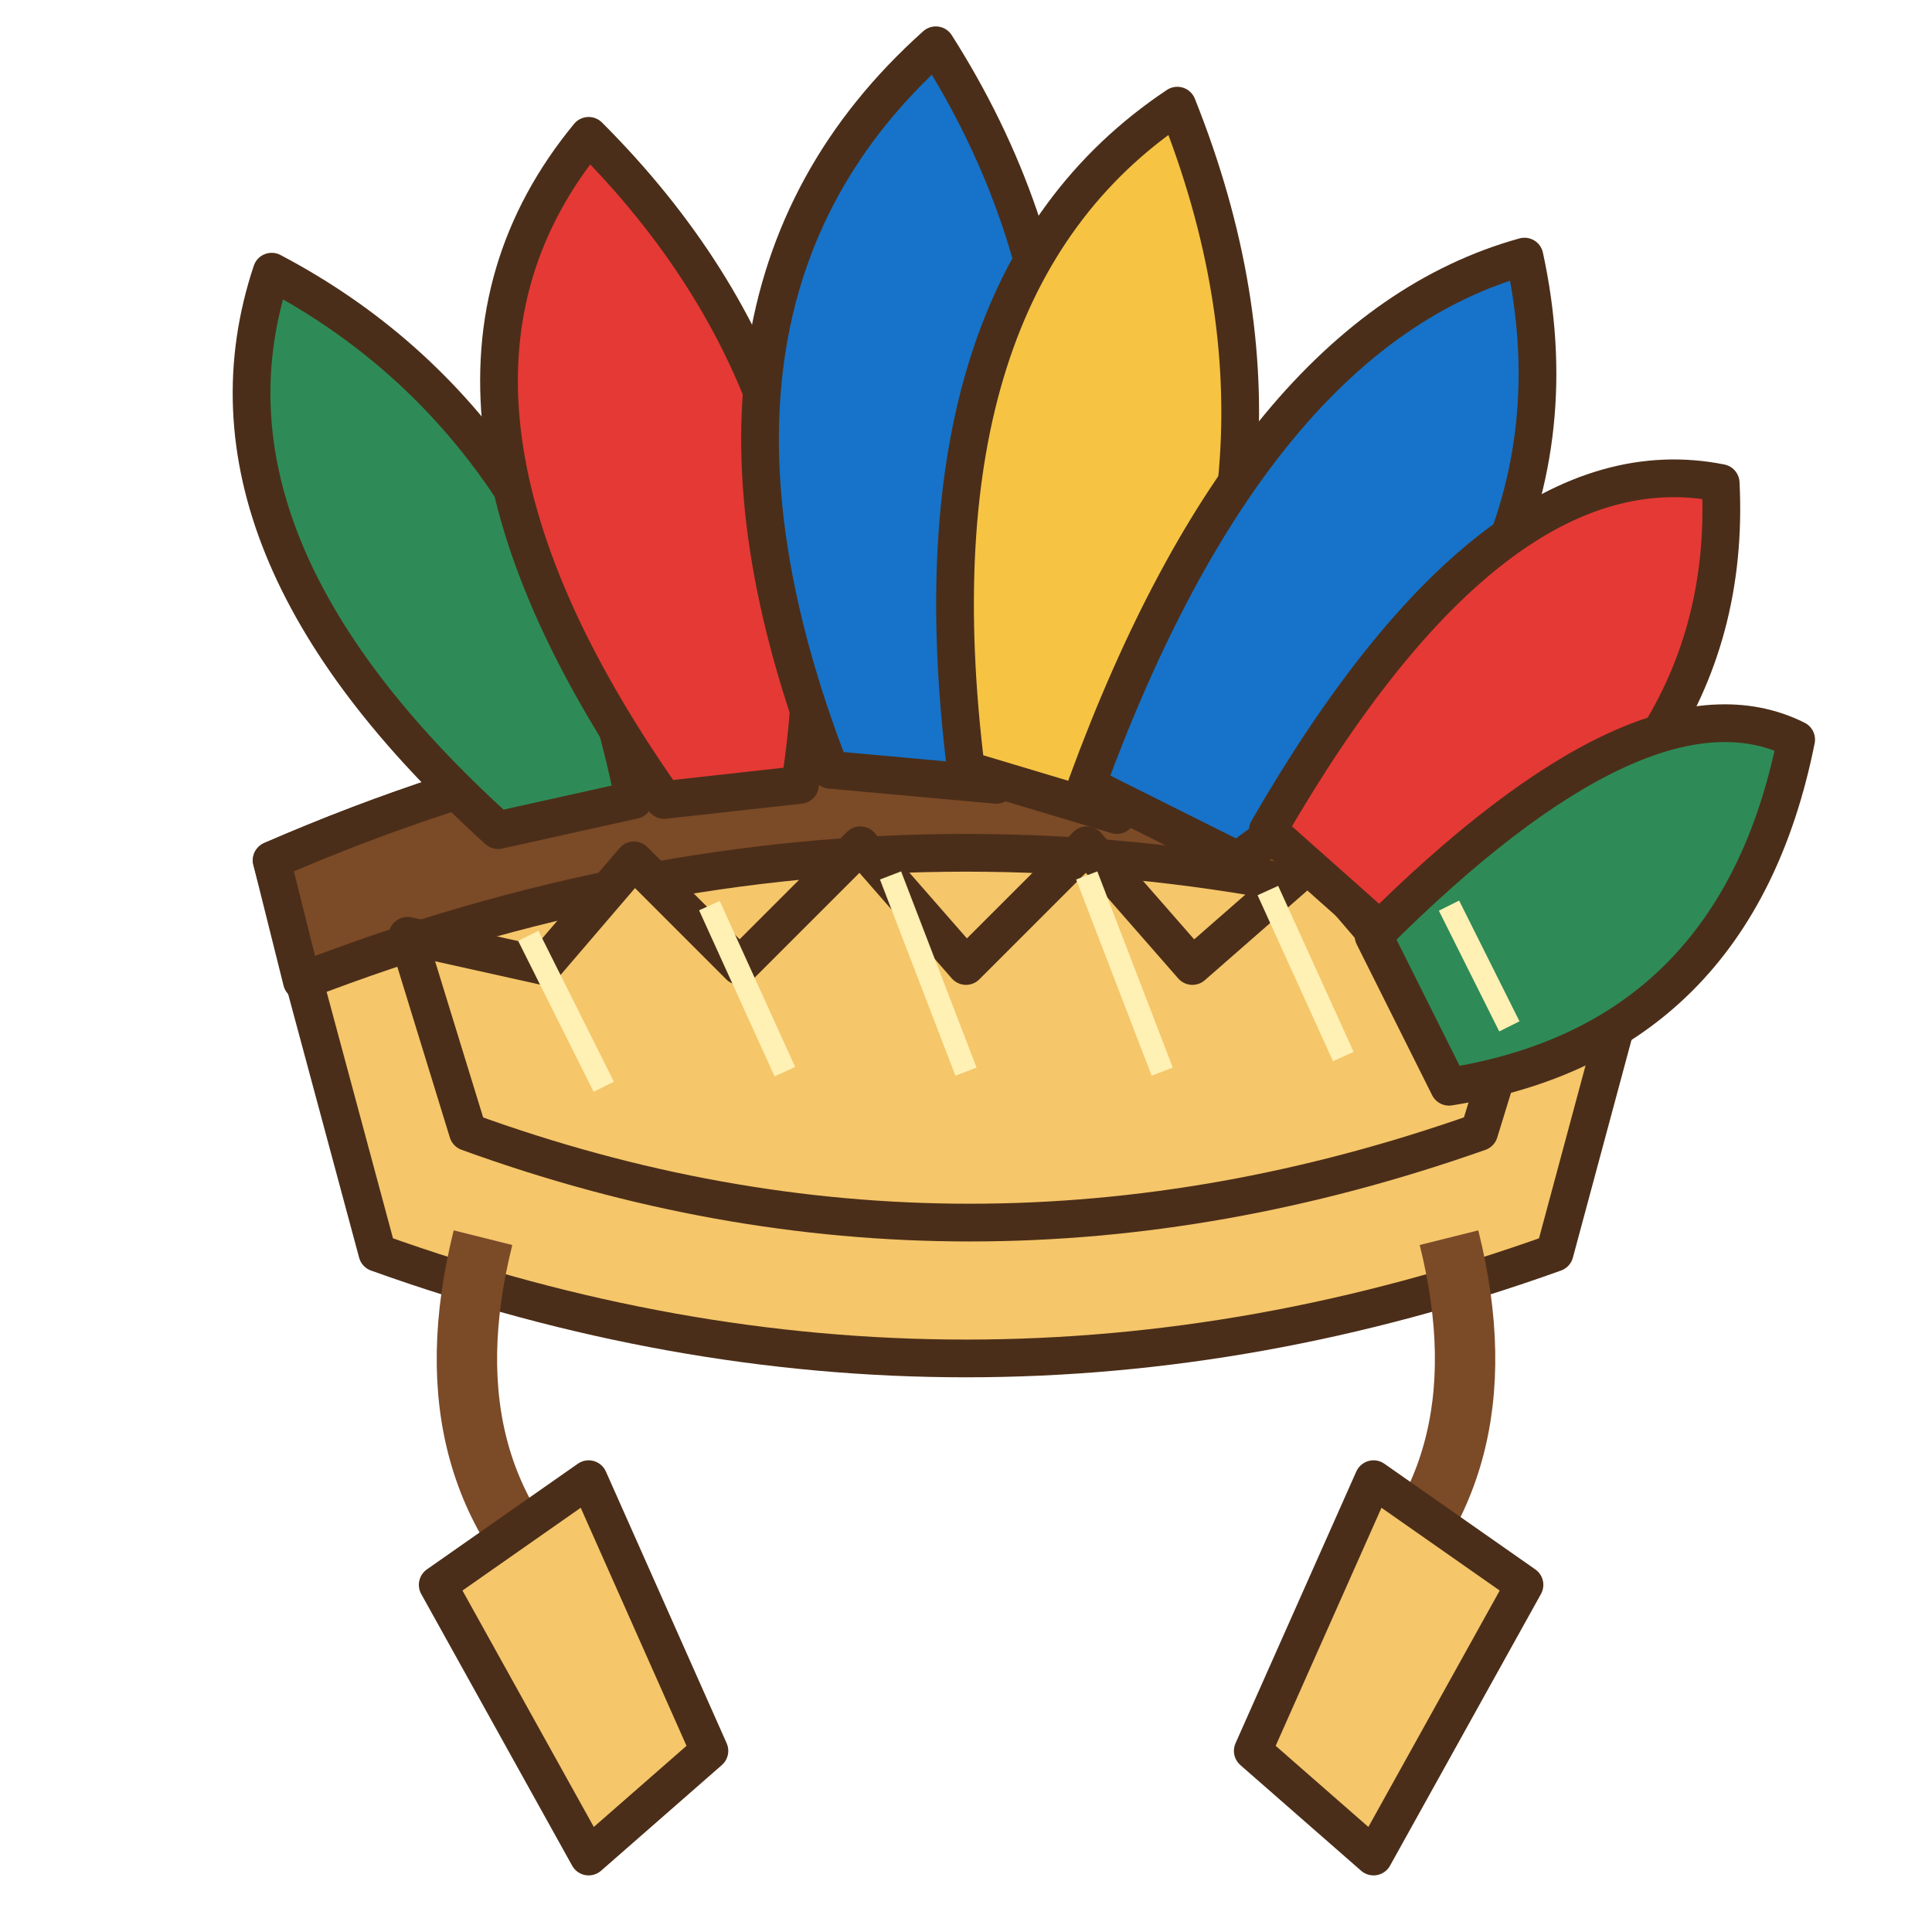
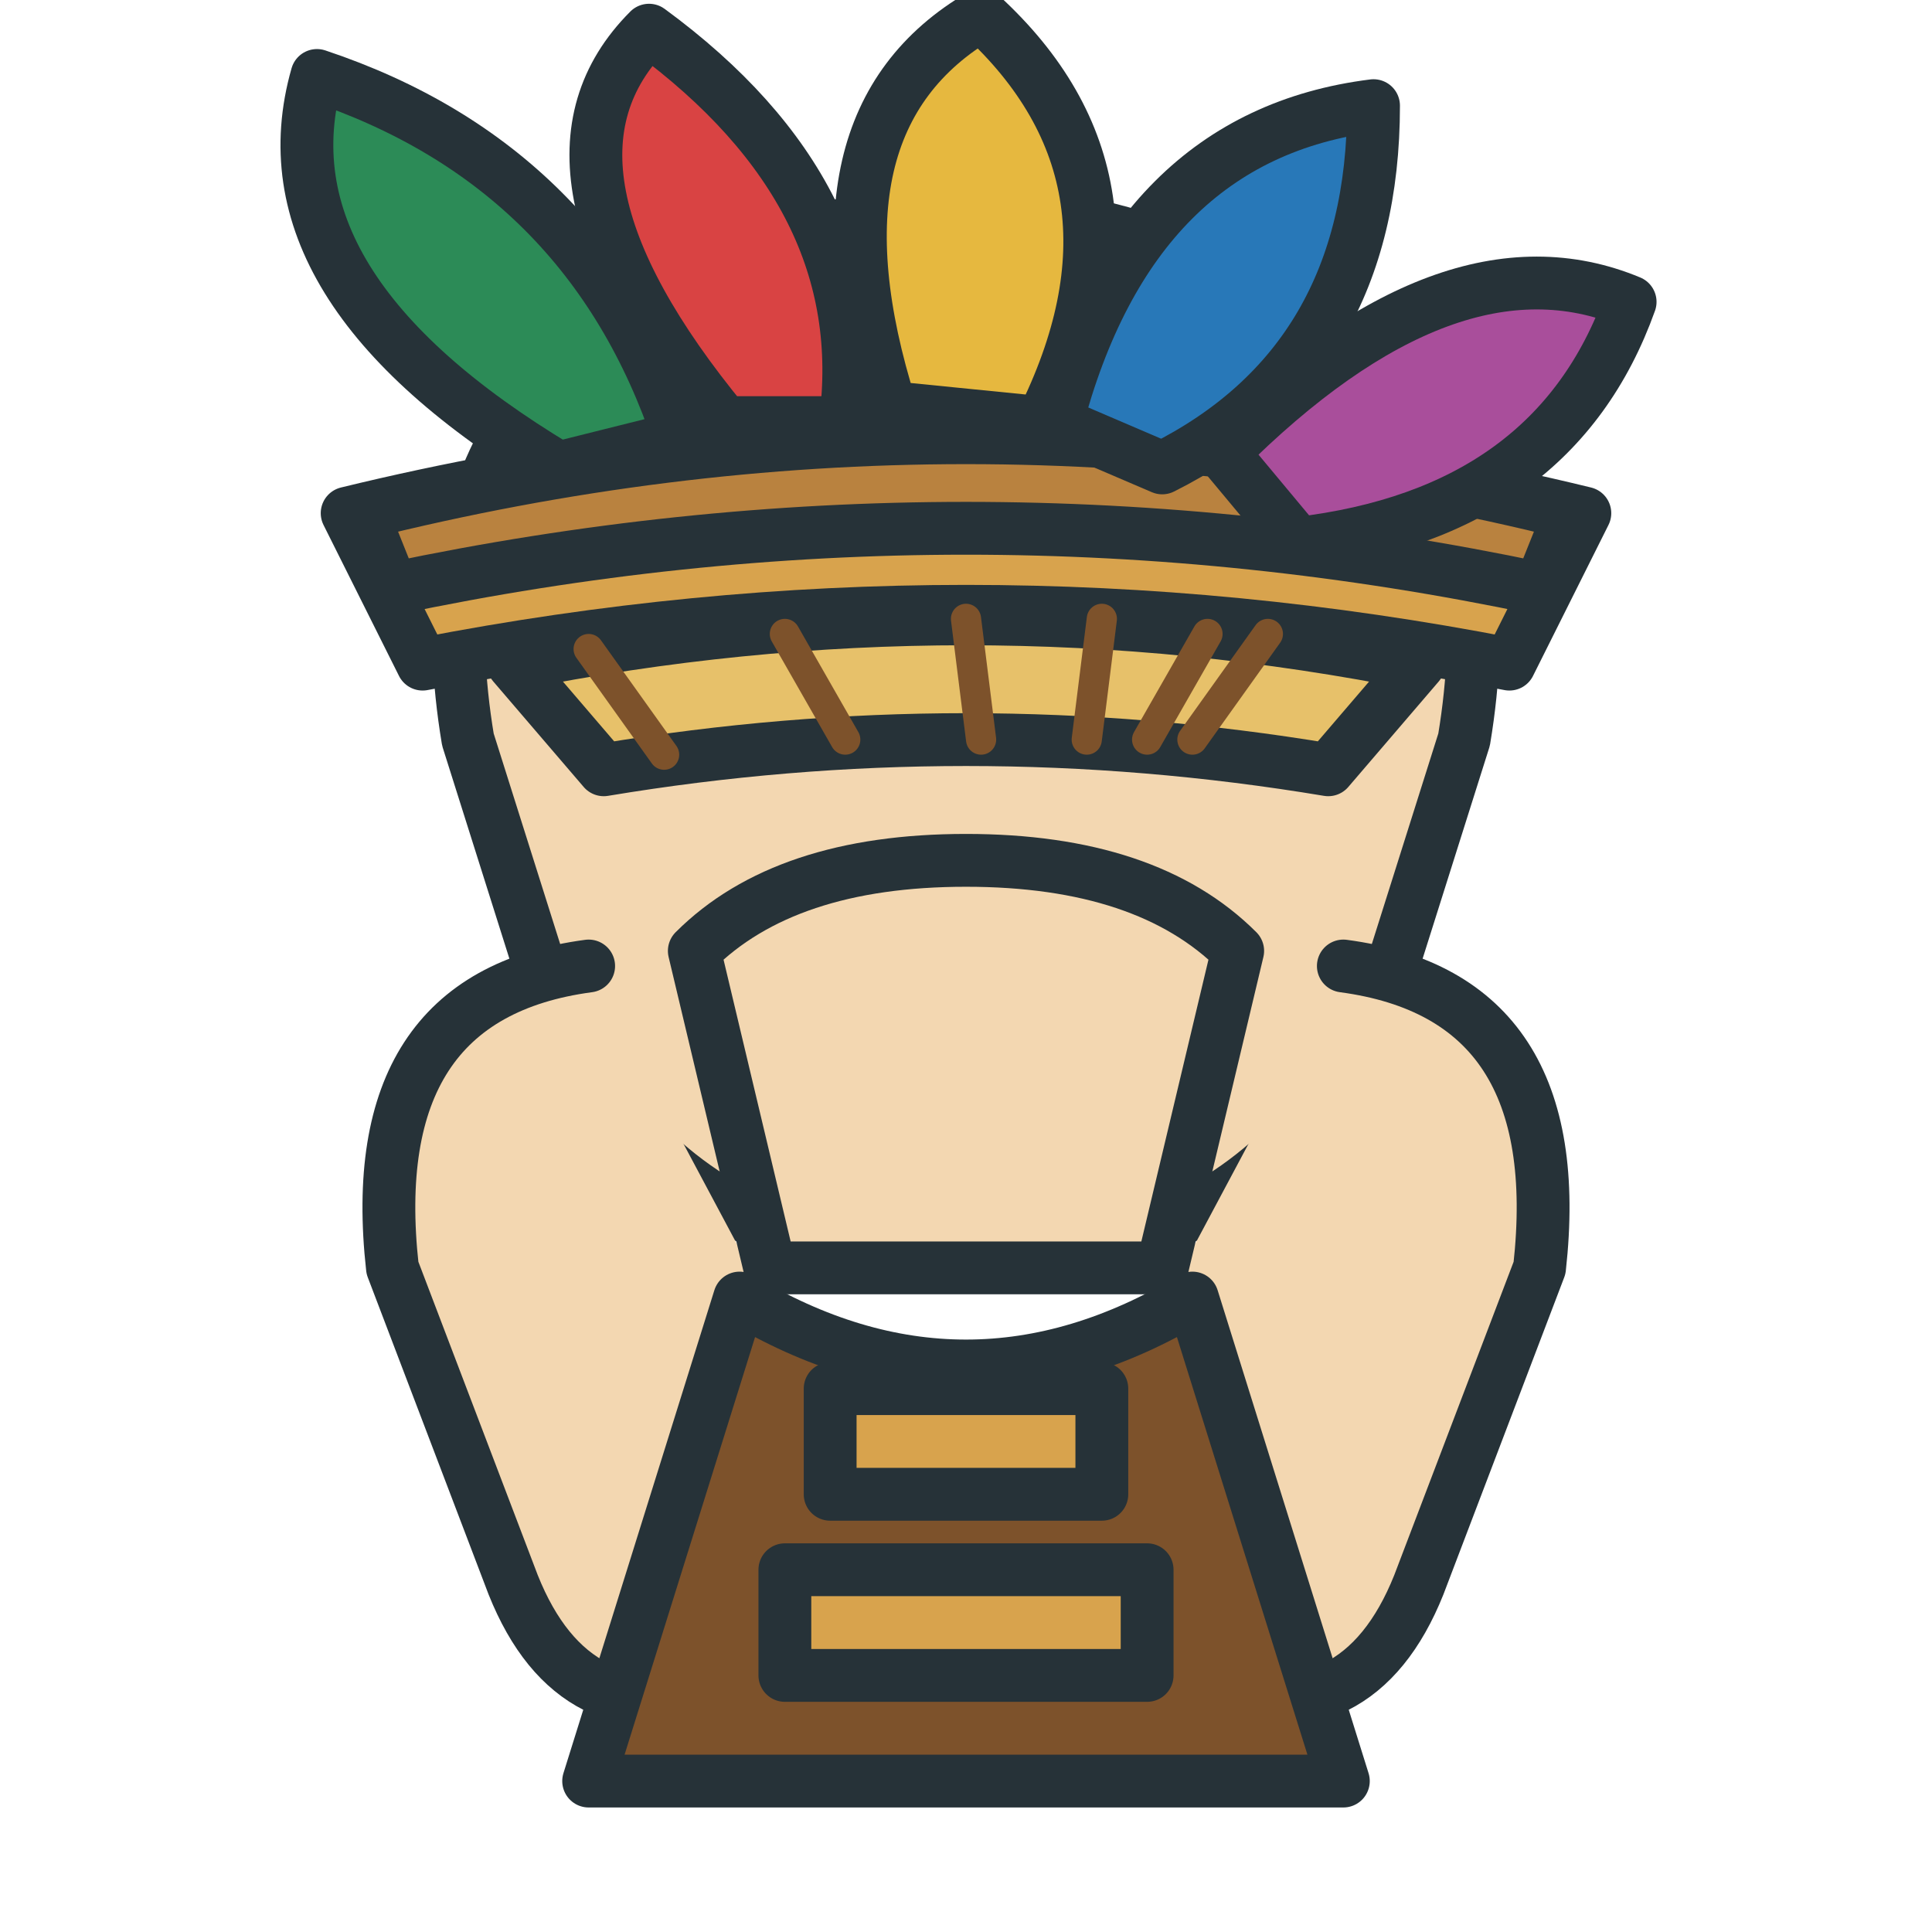
<svg xmlns="http://www.w3.org/2000/svg" viewBox="0 0 128 128">
-   <g stroke="#4b2e19" stroke-width="2.5" stroke-linejoin="round">
-     <path fill="#f5c66a" d="M18 57Q64 37 110 57L103 83Q64 97 25 83Z" />
-     <path fill="#7b4a27" d="M18 57Q64 37 110 57L108 65Q64 48 20 65Z" />
-     <path fill="#f5c66a" d="M27 62l9 2 6-7 7 7 8-8 7 8 8-8 7 8 8-7 6 7 9-2-4 13Q64 87 31 75Z" />
-     <path fill="#2e8b57" d="M33 55Q12 36 18 18Q37 28 42 53Z" />
-     <path fill="#e53935" d="M44 53Q25 26 39 9Q57 27 53 52Z" />
-     <path fill="#1673c9" d="M55 51Q43 20 62 3Q76 25 66 52Z" />
-     <path fill="#f6c343" d="M64 51Q60 19 78 7Q88 32 74 54Z" />
-     <path fill="#1673c9" d="M72 52Q83 22 101 17Q106 40 82 57Z" />
-     <path fill="#e53935" d="M84 55Q99 29 114 32Q115 52 93 63Z" />
-     <path fill="#2e8b57" d="M91 62Q109 44 119 49Q115 69 96 72Z" />
-     <path fill="none" stroke="#7b4a27" stroke-width="4" d="M32 82Q28 98 39 107M96 82Q100 98 89 107" />
-     <path fill="#f5c66a" d="M29 105l10-7 8 18-8 7zM91 98l10 7-10 18-8-7z" />
+   <g stroke="#263238" stroke-width="3.5" stroke-linecap="round" stroke-linejoin="round">
+     <path fill="#f3d7b1" d="M31 49Q27 25 49 17Q64 11 79 17Q101 25 97 49L91 68Q85 79 75 82H53Q43 79 37 68Z" />
+     <path fill="#f3d7b1" d="M39 64Q24 66 26 84L34 105Q38 115 48 112L55 94M89 64Q104 66 102 84L94 105Q90 115 80 112L73 94" />
+     <path fill="#d8a34d" d="M23 34Q64 24 105 34L100 44Q64 37 28 44Z" />
+     <path fill="#b9823f" d="M24 34Q64 24 104 34L102 39Q64 31 26 39Z" />
+     <path fill="#2c8b57" d="M37 31Q17 19 21 5Q39 11 45 29Z" />
+     <path fill="#d94343" d="M48 28Q34 11 43 2Q58 13 56 28Z" />
+     <path fill="#e6b83f" d="M59 27Q53 8 65 1Q77 12 69 28Z" />
+     <path fill="#2878b8" d="M70 28Q75 9 91 7Q91 24 77 31Z" />
+     <path fill="#a94e9b" d="M81 30Q96 15 108 20Q103 34 86 36Z" />
+     <path fill="#e7c16a" d="M34 44Q64 38 94 44L88 51Q64 47 40 51Z" />
+     <path fill="none" stroke="#7d522b" stroke-width="2" d="M39 43l5 7m8-8 4 7m8-8 1 8m8-8-1 8m8-7-4 7m8-7-5 7" />
+     <path fill="#f3d7b1" d="M46 63Q52 57 64 57Q76 57 82 63L77 84H51Z" />
+     <path fill="#7d522b" d="M49 86L39 118H89L79 86Q64 95 49 86Z" />
+     <path fill="#d8a34d" d="M55 92h18v7H55zM52 104h24v7H52z" />
  </g>
-   <path fill="none" stroke="#fff0b4" stroke-width="1.5" d="M35 62l5 10m7-12 5 11m7-13 5 13m8-13 5 13m7-12 5 11m7-10 4 8" />
</svg>
